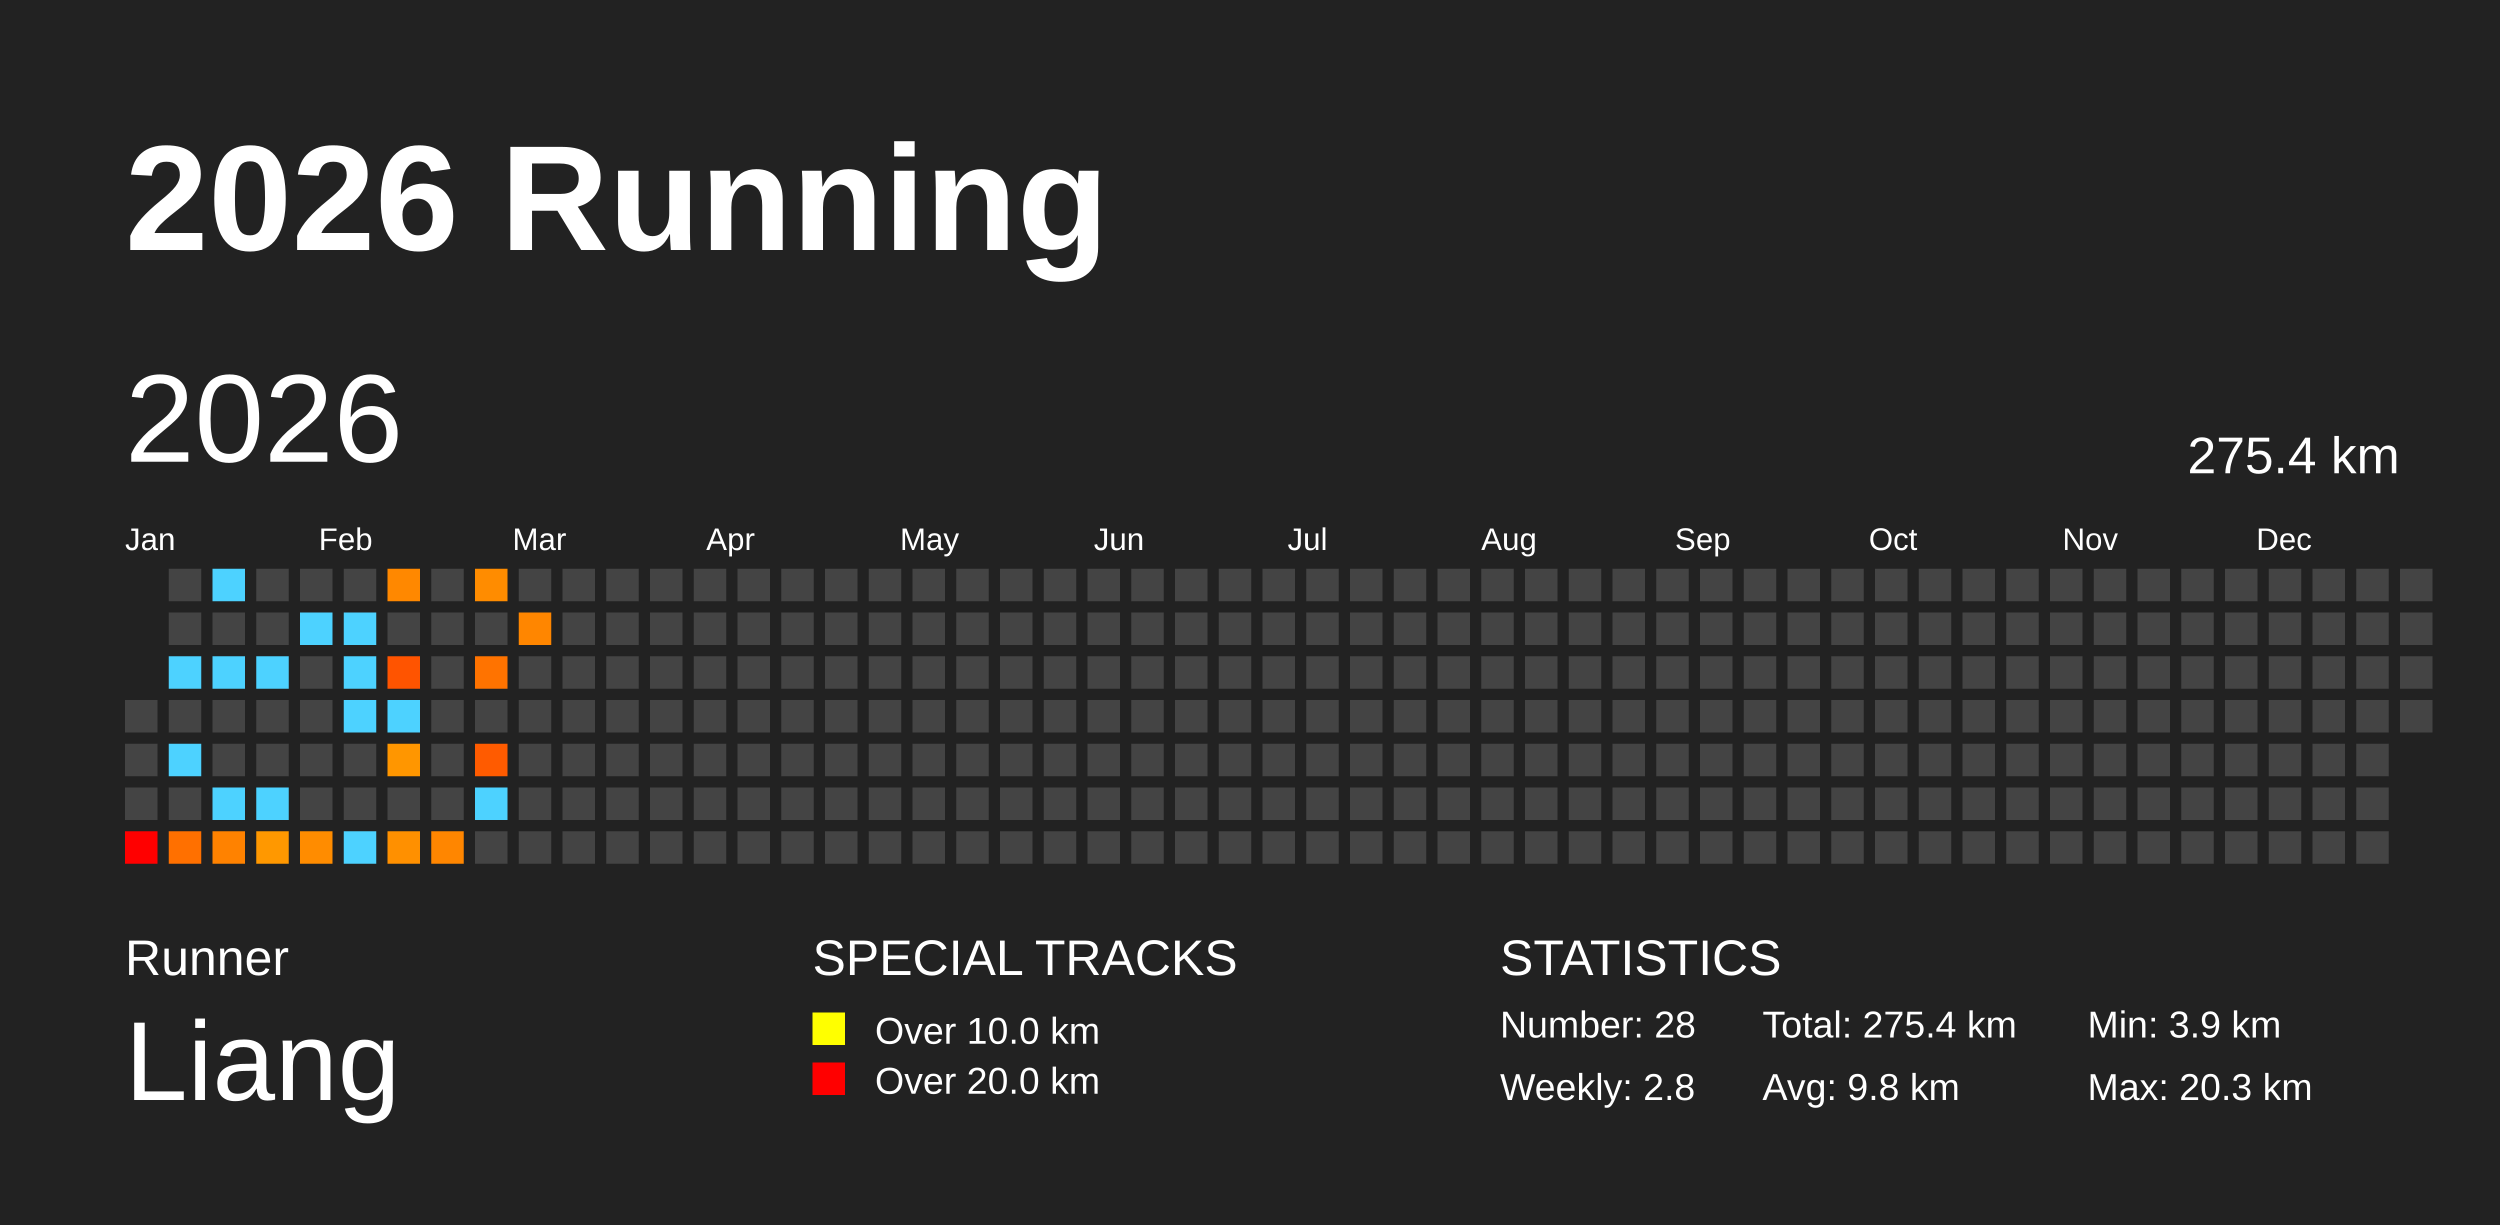
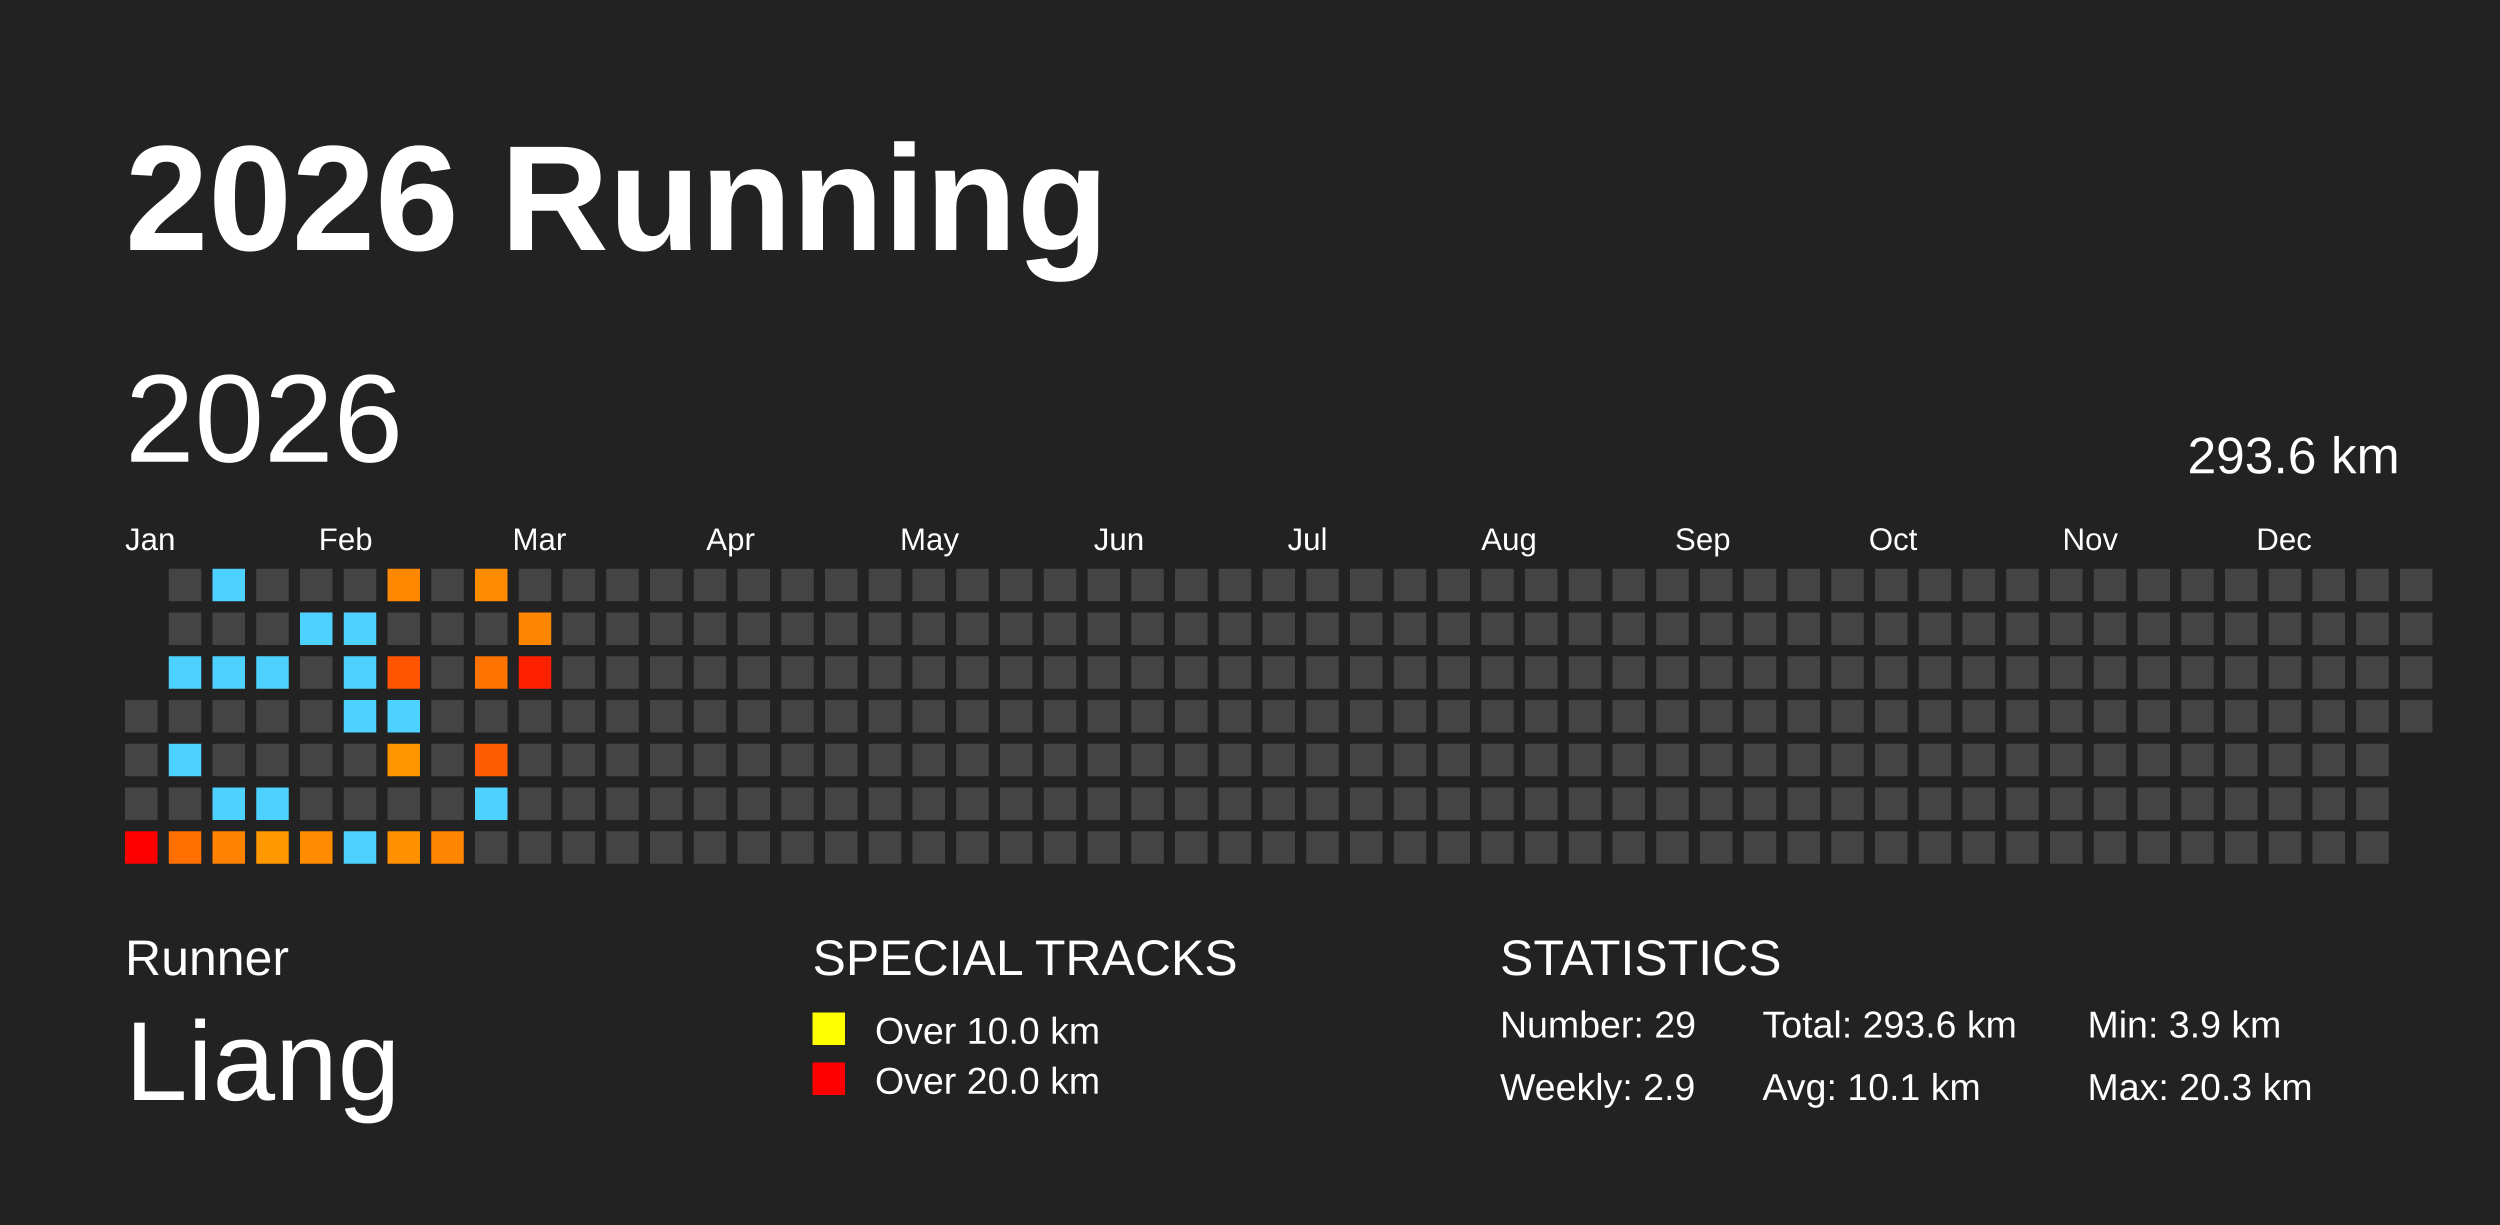
<svg xmlns="http://www.w3.org/2000/svg" baseProfile="full" height="98mm" version="1.1" viewBox="0,0,200,98" width="200mm">
  <defs />
  <rect fill="#222222" height="98" width="200" x="0" y="0" />
  <text fill="#FFFFFF" style="font-size:12px; font-family:Arial; font-weight:bold;" x="10" y="20">2026 Running</text>
  <text fill="#FFFFFF" style="font-size:4px; font-family:Arial" x="10" y="78">Runner</text>
  <text fill="#FFFFFF" style="font-size:9px; font-family:Arial" x="10" y="88">Liang</text>
  <text fill="#FFFFFF" style="font-size:4px; font-family:Arial" x="65" y="78">SPECIAL TRACKS</text>
  <rect fill="yellow" height="2.6" width="2.6" x="65" y="81" />
  <text fill="#FFFFFF" style="font-size:3px; font-family:Arial" x="70" y="83.5">Over 10.0 km</text>
  <rect fill="red" height="2.6" width="2.6" x="65" y="85" />
  <text fill="#FFFFFF" style="font-size:3px; font-family:Arial" x="70" y="87.5">Over 20.0 km</text>
  <text fill="#FFFFFF" style="font-size:4px; font-family:Arial" x="120" y="78">STATISTICS</text>
-   <text fill="#FFFFFF" style="font-size:3px; font-family:Arial" x="120" y="83">Number: 28</text>
-   <text fill="#FFFFFF" style="font-size:3px; font-family:Arial" x="120" y="88">Weekly: 2.8</text>
-   <text fill="#FFFFFF" style="font-size:3px; font-family:Arial" x="141" y="83">Total: 275.4 km</text>
-   <text fill="#FFFFFF" style="font-size:3px; font-family:Arial" x="141" y="88">Avg: 9.8 km</text>
+   <text fill="#FFFFFF" style="font-size:3px; font-family:Arial" x="120" y="83">Number: 29</text>
+   <text fill="#FFFFFF" style="font-size:3px; font-family:Arial" x="120" y="88">Weekly: 2.9</text>
+   <text fill="#FFFFFF" style="font-size:3px; font-family:Arial" x="141" y="83">Total: 293.6 km</text>
+   <text fill="#FFFFFF" style="font-size:3px; font-family:Arial" x="141" y="88">Avg: 10.1 km</text>
  <text fill="#FFFFFF" style="font-size:3px; font-family:Arial" x="167" y="83">Min: 3.9 km</text>
  <text fill="#FFFFFF" style="font-size:3px; font-family:Arial" x="167" y="88">Max: 20.3 km</text>
  <text dominant-baseline="hanging" fill="#FFFFFF" style="font-size:10.0px; font-family:Arial;" x="10" y="30">2026</text>
-   <text dominant-baseline="hanging" fill="#FFFFFF" style="font-size:4.125px; font-family:Arial;" x="175" y="35">275.4 km</text>
+   <text dominant-baseline="hanging" fill="#FFFFFF" style="font-size:4.125px; font-family:Arial;" x="175" y="35">293.6 km</text>
  <text fill="#FFFFFF" style="font-size:2.5px; font-family:Arial" x="10.0" y="44">Jan</text>
  <text fill="#FFFFFF" style="font-size:2.5px; font-family:Arial" x="25.5" y="44">Feb</text>
  <text fill="#FFFFFF" style="font-size:2.5px; font-family:Arial" x="41.0" y="44">Mar</text>
  <text fill="#FFFFFF" style="font-size:2.5px; font-family:Arial" x="56.5" y="44">Apr</text>
  <text fill="#FFFFFF" style="font-size:2.5px; font-family:Arial" x="72.0" y="44">May</text>
  <text fill="#FFFFFF" style="font-size:2.5px; font-family:Arial" x="87.5" y="44">Jun</text>
  <text fill="#FFFFFF" style="font-size:2.5px; font-family:Arial" x="103.0" y="44">Jul</text>
  <text fill="#FFFFFF" style="font-size:2.5px; font-family:Arial" x="118.5" y="44">Aug</text>
  <text fill="#FFFFFF" style="font-size:2.5px; font-family:Arial" x="134.0" y="44">Sep</text>
  <text fill="#FFFFFF" style="font-size:2.5px; font-family:Arial" x="149.5" y="44">Oct</text>
  <text fill="#FFFFFF" style="font-size:2.5px; font-family:Arial" x="165.0" y="44">Nov</text>
  <text fill="#FFFFFF" style="font-size:2.5px; font-family:Arial" x="180.5" y="44">Dec</text>
  <rect fill="#444444" height="2.6" width="2.6" x="10.0" y="56.0" />
  <rect fill="#444444" height="2.6" width="2.6" x="10.0" y="59.5" />
  <rect fill="#444444" height="2.6" width="2.6" x="10.0" y="63.0" />
  <rect fill="red" height="2.6" width="2.6" x="10.0" y="66.5" />
  <rect fill="#444444" height="2.6" width="2.6" x="13.5" y="45.5" />
  <rect fill="#444444" height="2.6" width="2.6" x="13.5" y="49.0" />
  <rect fill="#4dd2ff" height="2.6" width="2.6" x="13.5" y="52.5" />
  <rect fill="#444444" height="2.6" width="2.6" x="13.5" y="56.0" />
  <rect fill="#4dd2ff" height="2.6" width="2.6" x="13.5" y="59.5" />
  <rect fill="#444444" height="2.6" width="2.6" x="13.5" y="63.0" />
  <rect fill="#ff7000" height="2.6" width="2.6" x="13.5" y="66.5" />
  <rect fill="#4dd2ff" height="2.6" width="2.6" x="17.0" y="45.5" />
  <rect fill="#444444" height="2.6" width="2.6" x="17.0" y="49.0" />
  <rect fill="#4dd2ff" height="2.6" width="2.6" x="17.0" y="52.5" />
  <rect fill="#444444" height="2.6" width="2.6" x="17.0" y="56.0" />
  <rect fill="#444444" height="2.6" width="2.6" x="17.0" y="59.5" />
  <rect fill="#4dd2ff" height="2.6" width="2.6" x="17.0" y="63.0" />
  <rect fill="#ff8200" height="2.6" width="2.6" x="17.0" y="66.5" />
  <rect fill="#444444" height="2.6" width="2.6" x="20.5" y="45.5" />
  <rect fill="#444444" height="2.6" width="2.6" x="20.5" y="49.0" />
  <rect fill="#4dd2ff" height="2.6" width="2.6" x="20.5" y="52.5" />
  <rect fill="#444444" height="2.6" width="2.6" x="20.5" y="56.0" />
  <rect fill="#444444" height="2.6" width="2.6" x="20.5" y="59.5" />
  <rect fill="#4dd2ff" height="2.6" width="2.6" x="20.5" y="63.0" />
  <rect fill="#ff9800" height="2.6" width="2.6" x="20.5" y="66.5" />
  <rect fill="#444444" height="2.6" width="2.6" x="24.0" y="45.5" />
  <rect fill="#4dd2ff" height="2.6" width="2.6" x="24.0" y="49.0" />
  <rect fill="#444444" height="2.6" width="2.6" x="24.0" y="52.5" />
  <rect fill="#444444" height="2.6" width="2.6" x="24.0" y="56.0" />
  <rect fill="#444444" height="2.6" width="2.6" x="24.0" y="59.5" />
  <rect fill="#444444" height="2.6" width="2.6" x="24.0" y="63.0" />
  <rect fill="#ff8c00" height="2.6" width="2.6" x="24.0" y="66.5" />
  <rect fill="#444444" height="2.6" width="2.6" x="27.5" y="45.5" />
  <rect fill="#4dd2ff" height="2.6" width="2.6" x="27.5" y="49.0" />
  <rect fill="#4dd2ff" height="2.6" width="2.6" x="27.5" y="52.5" />
  <rect fill="#4dd2ff" height="2.6" width="2.6" x="27.5" y="56.0" />
  <rect fill="#444444" height="2.6" width="2.6" x="27.5" y="59.5" />
  <rect fill="#444444" height="2.6" width="2.6" x="27.5" y="63.0" />
  <rect fill="#4dd2ff" height="2.6" width="2.6" x="27.5" y="66.5" />
  <rect fill="#ff8800" height="2.6" width="2.6" x="31.0" y="45.5" />
  <rect fill="#444444" height="2.6" width="2.6" x="31.0" y="49.0" />
  <rect fill="#ff5400" height="2.6" width="2.6" x="31.0" y="52.5" />
  <rect fill="#4dd2ff" height="2.6" width="2.6" x="31.0" y="56.0" />
  <rect fill="#ff9600" height="2.6" width="2.6" x="31.0" y="59.5" />
  <rect fill="#444444" height="2.6" width="2.6" x="31.0" y="63.0" />
  <rect fill="#ff9000" height="2.6" width="2.6" x="31.0" y="66.5" />
  <rect fill="#444444" height="2.6" width="2.6" x="34.5" y="45.5" />
  <rect fill="#444444" height="2.6" width="2.6" x="34.5" y="49.0" />
  <rect fill="#444444" height="2.6" width="2.6" x="34.5" y="52.5" />
  <rect fill="#444444" height="2.6" width="2.6" x="34.5" y="56.0" />
  <rect fill="#444444" height="2.6" width="2.6" x="34.5" y="59.5" />
  <rect fill="#444444" height="2.6" width="2.6" x="34.5" y="63.0" />
  <rect fill="#ff8600" height="2.6" width="2.6" x="34.5" y="66.5" />
  <rect fill="#ff8c00" height="2.6" width="2.6" x="38.0" y="45.5" />
  <rect fill="#444444" height="2.6" width="2.6" x="38.0" y="49.0" />
  <rect fill="#ff7300" height="2.6" width="2.6" x="38.0" y="52.5" />
  <rect fill="#444444" height="2.6" width="2.6" x="38.0" y="56.0" />
  <rect fill="#ff5b00" height="2.6" width="2.6" x="38.0" y="59.5" />
  <rect fill="#4dd2ff" height="2.6" width="2.6" x="38.0" y="63.0" />
  <rect fill="#444444" height="2.6" width="2.6" x="38.0" y="66.5" />
  <rect fill="#444444" height="2.6" width="2.6" x="41.5" y="45.5" />
  <rect fill="#ff8600" height="2.6" width="2.6" x="41.5" y="49.0" />
-   <rect fill="#444444" height="2.6" width="2.6" x="41.5" y="52.5" />
+   <rect fill="#ff2000" height="2.6" width="2.6" x="41.5" y="52.5" />
  <rect fill="#444444" height="2.6" width="2.6" x="41.5" y="56.0" />
  <rect fill="#444444" height="2.6" width="2.6" x="41.5" y="59.5" />
  <rect fill="#444444" height="2.6" width="2.6" x="41.5" y="63.0" />
  <rect fill="#444444" height="2.6" width="2.6" x="41.5" y="66.5" />
  <rect fill="#444444" height="2.6" width="2.6" x="45.0" y="45.5" />
  <rect fill="#444444" height="2.6" width="2.6" x="45.0" y="49.0" />
  <rect fill="#444444" height="2.6" width="2.6" x="45.0" y="52.5" />
  <rect fill="#444444" height="2.6" width="2.6" x="45.0" y="56.0" />
  <rect fill="#444444" height="2.6" width="2.6" x="45.0" y="59.5" />
  <rect fill="#444444" height="2.6" width="2.6" x="45.0" y="63.0" />
  <rect fill="#444444" height="2.6" width="2.6" x="45.0" y="66.5" />
  <rect fill="#444444" height="2.6" width="2.6" x="48.5" y="45.5" />
  <rect fill="#444444" height="2.6" width="2.6" x="48.5" y="49.0" />
  <rect fill="#444444" height="2.6" width="2.6" x="48.5" y="52.5" />
  <rect fill="#444444" height="2.6" width="2.6" x="48.5" y="56.0" />
  <rect fill="#444444" height="2.6" width="2.6" x="48.5" y="59.5" />
  <rect fill="#444444" height="2.6" width="2.6" x="48.5" y="63.0" />
  <rect fill="#444444" height="2.6" width="2.6" x="48.5" y="66.5" />
  <rect fill="#444444" height="2.6" width="2.6" x="52.0" y="45.5" />
  <rect fill="#444444" height="2.6" width="2.6" x="52.0" y="49.0" />
  <rect fill="#444444" height="2.6" width="2.6" x="52.0" y="52.5" />
  <rect fill="#444444" height="2.6" width="2.6" x="52.0" y="56.0" />
  <rect fill="#444444" height="2.6" width="2.6" x="52.0" y="59.5" />
  <rect fill="#444444" height="2.6" width="2.6" x="52.0" y="63.0" />
  <rect fill="#444444" height="2.6" width="2.6" x="52.0" y="66.5" />
  <rect fill="#444444" height="2.6" width="2.6" x="55.5" y="45.5" />
  <rect fill="#444444" height="2.6" width="2.6" x="55.5" y="49.0" />
  <rect fill="#444444" height="2.6" width="2.6" x="55.5" y="52.5" />
  <rect fill="#444444" height="2.6" width="2.6" x="55.5" y="56.0" />
  <rect fill="#444444" height="2.6" width="2.6" x="55.5" y="59.5" />
  <rect fill="#444444" height="2.6" width="2.6" x="55.5" y="63.0" />
  <rect fill="#444444" height="2.6" width="2.6" x="55.5" y="66.5" />
  <rect fill="#444444" height="2.6" width="2.6" x="59.0" y="45.5" />
  <rect fill="#444444" height="2.6" width="2.6" x="59.0" y="49.0" />
  <rect fill="#444444" height="2.6" width="2.6" x="59.0" y="52.5" />
  <rect fill="#444444" height="2.6" width="2.6" x="59.0" y="56.0" />
  <rect fill="#444444" height="2.6" width="2.6" x="59.0" y="59.5" />
  <rect fill="#444444" height="2.6" width="2.6" x="59.0" y="63.0" />
  <rect fill="#444444" height="2.6" width="2.6" x="59.0" y="66.5" />
  <rect fill="#444444" height="2.6" width="2.6" x="62.5" y="45.5" />
  <rect fill="#444444" height="2.6" width="2.6" x="62.5" y="49.0" />
  <rect fill="#444444" height="2.6" width="2.6" x="62.5" y="52.5" />
  <rect fill="#444444" height="2.6" width="2.6" x="62.5" y="56.0" />
  <rect fill="#444444" height="2.6" width="2.6" x="62.5" y="59.5" />
  <rect fill="#444444" height="2.6" width="2.6" x="62.5" y="63.0" />
  <rect fill="#444444" height="2.6" width="2.6" x="62.5" y="66.5" />
  <rect fill="#444444" height="2.6" width="2.6" x="66.0" y="45.5" />
  <rect fill="#444444" height="2.6" width="2.6" x="66.0" y="49.0" />
  <rect fill="#444444" height="2.6" width="2.6" x="66.0" y="52.5" />
  <rect fill="#444444" height="2.6" width="2.6" x="66.0" y="56.0" />
  <rect fill="#444444" height="2.6" width="2.6" x="66.0" y="59.5" />
  <rect fill="#444444" height="2.6" width="2.6" x="66.0" y="63.0" />
  <rect fill="#444444" height="2.6" width="2.6" x="66.0" y="66.5" />
  <rect fill="#444444" height="2.6" width="2.6" x="69.5" y="45.5" />
  <rect fill="#444444" height="2.6" width="2.6" x="69.5" y="49.0" />
  <rect fill="#444444" height="2.6" width="2.6" x="69.5" y="52.5" />
  <rect fill="#444444" height="2.6" width="2.6" x="69.5" y="56.0" />
  <rect fill="#444444" height="2.6" width="2.6" x="69.5" y="59.5" />
  <rect fill="#444444" height="2.6" width="2.6" x="69.5" y="63.0" />
  <rect fill="#444444" height="2.6" width="2.6" x="69.5" y="66.5" />
  <rect fill="#444444" height="2.6" width="2.6" x="73.0" y="45.5" />
  <rect fill="#444444" height="2.6" width="2.6" x="73.0" y="49.0" />
  <rect fill="#444444" height="2.6" width="2.6" x="73.0" y="52.5" />
  <rect fill="#444444" height="2.6" width="2.6" x="73.0" y="56.0" />
  <rect fill="#444444" height="2.6" width="2.6" x="73.0" y="59.5" />
  <rect fill="#444444" height="2.6" width="2.6" x="73.0" y="63.0" />
  <rect fill="#444444" height="2.6" width="2.6" x="73.0" y="66.5" />
  <rect fill="#444444" height="2.6" width="2.6" x="76.5" y="45.5" />
  <rect fill="#444444" height="2.6" width="2.6" x="76.5" y="49.0" />
  <rect fill="#444444" height="2.6" width="2.6" x="76.5" y="52.5" />
  <rect fill="#444444" height="2.6" width="2.6" x="76.5" y="56.0" />
  <rect fill="#444444" height="2.6" width="2.6" x="76.5" y="59.5" />
  <rect fill="#444444" height="2.6" width="2.6" x="76.5" y="63.0" />
  <rect fill="#444444" height="2.6" width="2.6" x="76.5" y="66.5" />
  <rect fill="#444444" height="2.6" width="2.6" x="80.0" y="45.5" />
  <rect fill="#444444" height="2.6" width="2.6" x="80.0" y="49.0" />
  <rect fill="#444444" height="2.6" width="2.6" x="80.0" y="52.5" />
  <rect fill="#444444" height="2.6" width="2.6" x="80.0" y="56.0" />
  <rect fill="#444444" height="2.6" width="2.6" x="80.0" y="59.5" />
  <rect fill="#444444" height="2.6" width="2.6" x="80.0" y="63.0" />
  <rect fill="#444444" height="2.6" width="2.6" x="80.0" y="66.5" />
  <rect fill="#444444" height="2.6" width="2.6" x="83.5" y="45.5" />
  <rect fill="#444444" height="2.6" width="2.6" x="83.5" y="49.0" />
  <rect fill="#444444" height="2.6" width="2.6" x="83.5" y="52.5" />
  <rect fill="#444444" height="2.6" width="2.6" x="83.5" y="56.0" />
  <rect fill="#444444" height="2.6" width="2.6" x="83.5" y="59.5" />
  <rect fill="#444444" height="2.6" width="2.6" x="83.5" y="63.0" />
  <rect fill="#444444" height="2.6" width="2.6" x="83.5" y="66.5" />
  <rect fill="#444444" height="2.6" width="2.6" x="87.0" y="45.5" />
  <rect fill="#444444" height="2.6" width="2.6" x="87.0" y="49.0" />
  <rect fill="#444444" height="2.6" width="2.6" x="87.0" y="52.5" />
  <rect fill="#444444" height="2.6" width="2.6" x="87.0" y="56.0" />
  <rect fill="#444444" height="2.6" width="2.6" x="87.0" y="59.5" />
  <rect fill="#444444" height="2.6" width="2.6" x="87.0" y="63.0" />
  <rect fill="#444444" height="2.6" width="2.6" x="87.0" y="66.5" />
  <rect fill="#444444" height="2.6" width="2.6" x="90.5" y="45.5" />
  <rect fill="#444444" height="2.6" width="2.6" x="90.5" y="49.0" />
  <rect fill="#444444" height="2.6" width="2.6" x="90.5" y="52.5" />
  <rect fill="#444444" height="2.6" width="2.6" x="90.5" y="56.0" />
  <rect fill="#444444" height="2.6" width="2.6" x="90.5" y="59.5" />
  <rect fill="#444444" height="2.6" width="2.6" x="90.5" y="63.0" />
  <rect fill="#444444" height="2.6" width="2.6" x="90.5" y="66.5" />
  <rect fill="#444444" height="2.6" width="2.6" x="94.0" y="45.5" />
  <rect fill="#444444" height="2.6" width="2.6" x="94.0" y="49.0" />
  <rect fill="#444444" height="2.6" width="2.6" x="94.0" y="52.5" />
  <rect fill="#444444" height="2.6" width="2.6" x="94.0" y="56.0" />
  <rect fill="#444444" height="2.6" width="2.6" x="94.0" y="59.5" />
  <rect fill="#444444" height="2.6" width="2.6" x="94.0" y="63.0" />
  <rect fill="#444444" height="2.6" width="2.6" x="94.0" y="66.5" />
  <rect fill="#444444" height="2.6" width="2.6" x="97.5" y="45.5" />
  <rect fill="#444444" height="2.6" width="2.6" x="97.5" y="49.0" />
  <rect fill="#444444" height="2.6" width="2.6" x="97.5" y="52.5" />
  <rect fill="#444444" height="2.6" width="2.6" x="97.5" y="56.0" />
  <rect fill="#444444" height="2.6" width="2.6" x="97.5" y="59.5" />
  <rect fill="#444444" height="2.6" width="2.6" x="97.5" y="63.0" />
  <rect fill="#444444" height="2.6" width="2.6" x="97.5" y="66.5" />
  <rect fill="#444444" height="2.6" width="2.6" x="101.0" y="45.5" />
  <rect fill="#444444" height="2.6" width="2.6" x="101.0" y="49.0" />
  <rect fill="#444444" height="2.6" width="2.6" x="101.0" y="52.5" />
  <rect fill="#444444" height="2.6" width="2.6" x="101.0" y="56.0" />
  <rect fill="#444444" height="2.6" width="2.6" x="101.0" y="59.5" />
  <rect fill="#444444" height="2.6" width="2.6" x="101.0" y="63.0" />
  <rect fill="#444444" height="2.6" width="2.6" x="101.0" y="66.5" />
  <rect fill="#444444" height="2.6" width="2.6" x="104.5" y="45.5" />
  <rect fill="#444444" height="2.6" width="2.6" x="104.5" y="49.0" />
  <rect fill="#444444" height="2.6" width="2.6" x="104.5" y="52.5" />
  <rect fill="#444444" height="2.6" width="2.6" x="104.5" y="56.0" />
  <rect fill="#444444" height="2.6" width="2.6" x="104.5" y="59.5" />
  <rect fill="#444444" height="2.6" width="2.6" x="104.5" y="63.0" />
  <rect fill="#444444" height="2.6" width="2.6" x="104.5" y="66.5" />
  <rect fill="#444444" height="2.6" width="2.6" x="108.0" y="45.5" />
  <rect fill="#444444" height="2.6" width="2.6" x="108.0" y="49.0" />
  <rect fill="#444444" height="2.6" width="2.6" x="108.0" y="52.5" />
  <rect fill="#444444" height="2.6" width="2.6" x="108.0" y="56.0" />
  <rect fill="#444444" height="2.6" width="2.6" x="108.0" y="59.5" />
  <rect fill="#444444" height="2.6" width="2.6" x="108.0" y="63.0" />
  <rect fill="#444444" height="2.6" width="2.6" x="108.0" y="66.5" />
  <rect fill="#444444" height="2.6" width="2.6" x="111.5" y="45.5" />
  <rect fill="#444444" height="2.6" width="2.6" x="111.5" y="49.0" />
  <rect fill="#444444" height="2.6" width="2.6" x="111.5" y="52.5" />
  <rect fill="#444444" height="2.6" width="2.6" x="111.5" y="56.0" />
  <rect fill="#444444" height="2.6" width="2.6" x="111.5" y="59.5" />
  <rect fill="#444444" height="2.6" width="2.6" x="111.5" y="63.0" />
  <rect fill="#444444" height="2.6" width="2.6" x="111.5" y="66.5" />
  <rect fill="#444444" height="2.6" width="2.6" x="115.0" y="45.5" />
  <rect fill="#444444" height="2.6" width="2.6" x="115.0" y="49.0" />
  <rect fill="#444444" height="2.6" width="2.6" x="115.0" y="52.5" />
  <rect fill="#444444" height="2.6" width="2.6" x="115.0" y="56.0" />
  <rect fill="#444444" height="2.6" width="2.6" x="115.0" y="59.5" />
  <rect fill="#444444" height="2.6" width="2.6" x="115.0" y="63.0" />
  <rect fill="#444444" height="2.6" width="2.6" x="115.0" y="66.5" />
  <rect fill="#444444" height="2.6" width="2.6" x="118.5" y="45.5" />
  <rect fill="#444444" height="2.6" width="2.6" x="118.5" y="49.0" />
  <rect fill="#444444" height="2.6" width="2.6" x="118.5" y="52.5" />
  <rect fill="#444444" height="2.6" width="2.6" x="118.5" y="56.0" />
  <rect fill="#444444" height="2.6" width="2.6" x="118.5" y="59.5" />
  <rect fill="#444444" height="2.6" width="2.6" x="118.5" y="63.0" />
  <rect fill="#444444" height="2.6" width="2.6" x="118.5" y="66.5" />
  <rect fill="#444444" height="2.6" width="2.6" x="122.0" y="45.5" />
  <rect fill="#444444" height="2.6" width="2.6" x="122.0" y="49.0" />
  <rect fill="#444444" height="2.6" width="2.6" x="122.0" y="52.5" />
  <rect fill="#444444" height="2.6" width="2.6" x="122.0" y="56.0" />
  <rect fill="#444444" height="2.6" width="2.6" x="122.0" y="59.5" />
  <rect fill="#444444" height="2.6" width="2.6" x="122.0" y="63.0" />
  <rect fill="#444444" height="2.6" width="2.6" x="122.0" y="66.5" />
  <rect fill="#444444" height="2.6" width="2.6" x="125.5" y="45.5" />
  <rect fill="#444444" height="2.6" width="2.6" x="125.5" y="49.0" />
  <rect fill="#444444" height="2.6" width="2.6" x="125.5" y="52.5" />
  <rect fill="#444444" height="2.6" width="2.6" x="125.5" y="56.0" />
  <rect fill="#444444" height="2.6" width="2.6" x="125.5" y="59.5" />
  <rect fill="#444444" height="2.6" width="2.6" x="125.5" y="63.0" />
  <rect fill="#444444" height="2.6" width="2.6" x="125.5" y="66.5" />
  <rect fill="#444444" height="2.6" width="2.6" x="129.0" y="45.5" />
  <rect fill="#444444" height="2.6" width="2.6" x="129.0" y="49.0" />
  <rect fill="#444444" height="2.6" width="2.6" x="129.0" y="52.5" />
  <rect fill="#444444" height="2.6" width="2.6" x="129.0" y="56.0" />
  <rect fill="#444444" height="2.6" width="2.6" x="129.0" y="59.5" />
  <rect fill="#444444" height="2.6" width="2.6" x="129.0" y="63.0" />
  <rect fill="#444444" height="2.6" width="2.6" x="129.0" y="66.5" />
  <rect fill="#444444" height="2.6" width="2.6" x="132.5" y="45.5" />
  <rect fill="#444444" height="2.6" width="2.6" x="132.5" y="49.0" />
  <rect fill="#444444" height="2.6" width="2.6" x="132.5" y="52.5" />
  <rect fill="#444444" height="2.6" width="2.6" x="132.5" y="56.0" />
  <rect fill="#444444" height="2.6" width="2.6" x="132.5" y="59.5" />
  <rect fill="#444444" height="2.6" width="2.6" x="132.5" y="63.0" />
  <rect fill="#444444" height="2.6" width="2.6" x="132.5" y="66.5" />
  <rect fill="#444444" height="2.6" width="2.6" x="136.0" y="45.5" />
  <rect fill="#444444" height="2.6" width="2.6" x="136.0" y="49.0" />
  <rect fill="#444444" height="2.6" width="2.6" x="136.0" y="52.5" />
  <rect fill="#444444" height="2.6" width="2.6" x="136.0" y="56.0" />
  <rect fill="#444444" height="2.6" width="2.6" x="136.0" y="59.5" />
  <rect fill="#444444" height="2.6" width="2.6" x="136.0" y="63.0" />
  <rect fill="#444444" height="2.6" width="2.6" x="136.0" y="66.5" />
  <rect fill="#444444" height="2.6" width="2.6" x="139.5" y="45.5" />
  <rect fill="#444444" height="2.6" width="2.6" x="139.5" y="49.0" />
  <rect fill="#444444" height="2.6" width="2.6" x="139.5" y="52.5" />
  <rect fill="#444444" height="2.6" width="2.6" x="139.5" y="56.0" />
  <rect fill="#444444" height="2.6" width="2.6" x="139.5" y="59.5" />
  <rect fill="#444444" height="2.6" width="2.6" x="139.5" y="63.0" />
  <rect fill="#444444" height="2.6" width="2.6" x="139.5" y="66.5" />
  <rect fill="#444444" height="2.6" width="2.6" x="143.0" y="45.5" />
  <rect fill="#444444" height="2.6" width="2.6" x="143.0" y="49.0" />
  <rect fill="#444444" height="2.6" width="2.6" x="143.0" y="52.5" />
  <rect fill="#444444" height="2.6" width="2.6" x="143.0" y="56.0" />
  <rect fill="#444444" height="2.6" width="2.6" x="143.0" y="59.5" />
  <rect fill="#444444" height="2.6" width="2.6" x="143.0" y="63.0" />
  <rect fill="#444444" height="2.6" width="2.6" x="143.0" y="66.5" />
  <rect fill="#444444" height="2.6" width="2.6" x="146.5" y="45.5" />
  <rect fill="#444444" height="2.6" width="2.6" x="146.5" y="49.0" />
  <rect fill="#444444" height="2.6" width="2.6" x="146.5" y="52.5" />
  <rect fill="#444444" height="2.6" width="2.6" x="146.5" y="56.0" />
  <rect fill="#444444" height="2.6" width="2.6" x="146.5" y="59.5" />
  <rect fill="#444444" height="2.6" width="2.6" x="146.5" y="63.0" />
  <rect fill="#444444" height="2.6" width="2.6" x="146.5" y="66.5" />
  <rect fill="#444444" height="2.6" width="2.6" x="150.0" y="45.5" />
  <rect fill="#444444" height="2.6" width="2.6" x="150.0" y="49.0" />
  <rect fill="#444444" height="2.6" width="2.6" x="150.0" y="52.5" />
  <rect fill="#444444" height="2.6" width="2.6" x="150.0" y="56.0" />
  <rect fill="#444444" height="2.6" width="2.6" x="150.0" y="59.5" />
  <rect fill="#444444" height="2.6" width="2.6" x="150.0" y="63.0" />
  <rect fill="#444444" height="2.6" width="2.6" x="150.0" y="66.5" />
  <rect fill="#444444" height="2.6" width="2.6" x="153.5" y="45.5" />
  <rect fill="#444444" height="2.6" width="2.6" x="153.5" y="49.0" />
  <rect fill="#444444" height="2.6" width="2.6" x="153.5" y="52.5" />
  <rect fill="#444444" height="2.6" width="2.6" x="153.5" y="56.0" />
  <rect fill="#444444" height="2.6" width="2.6" x="153.5" y="59.5" />
  <rect fill="#444444" height="2.6" width="2.6" x="153.5" y="63.0" />
  <rect fill="#444444" height="2.6" width="2.6" x="153.5" y="66.5" />
  <rect fill="#444444" height="2.6" width="2.6" x="157.0" y="45.5" />
  <rect fill="#444444" height="2.6" width="2.6" x="157.0" y="49.0" />
  <rect fill="#444444" height="2.6" width="2.6" x="157.0" y="52.5" />
  <rect fill="#444444" height="2.6" width="2.6" x="157.0" y="56.0" />
  <rect fill="#444444" height="2.6" width="2.6" x="157.0" y="59.5" />
  <rect fill="#444444" height="2.6" width="2.6" x="157.0" y="63.0" />
  <rect fill="#444444" height="2.6" width="2.6" x="157.0" y="66.5" />
  <rect fill="#444444" height="2.6" width="2.6" x="160.5" y="45.5" />
  <rect fill="#444444" height="2.6" width="2.6" x="160.5" y="49.0" />
  <rect fill="#444444" height="2.6" width="2.6" x="160.5" y="52.5" />
  <rect fill="#444444" height="2.6" width="2.6" x="160.5" y="56.0" />
  <rect fill="#444444" height="2.6" width="2.6" x="160.5" y="59.5" />
  <rect fill="#444444" height="2.6" width="2.6" x="160.5" y="63.0" />
  <rect fill="#444444" height="2.6" width="2.6" x="160.5" y="66.5" />
  <rect fill="#444444" height="2.6" width="2.6" x="164.0" y="45.5" />
  <rect fill="#444444" height="2.6" width="2.6" x="164.0" y="49.0" />
  <rect fill="#444444" height="2.6" width="2.6" x="164.0" y="52.5" />
  <rect fill="#444444" height="2.6" width="2.6" x="164.0" y="56.0" />
  <rect fill="#444444" height="2.6" width="2.6" x="164.0" y="59.5" />
  <rect fill="#444444" height="2.6" width="2.6" x="164.0" y="63.0" />
  <rect fill="#444444" height="2.6" width="2.6" x="164.0" y="66.5" />
  <rect fill="#444444" height="2.6" width="2.6" x="167.5" y="45.5" />
  <rect fill="#444444" height="2.6" width="2.6" x="167.5" y="49.0" />
  <rect fill="#444444" height="2.6" width="2.6" x="167.5" y="52.5" />
  <rect fill="#444444" height="2.6" width="2.6" x="167.5" y="56.0" />
  <rect fill="#444444" height="2.6" width="2.6" x="167.5" y="59.5" />
  <rect fill="#444444" height="2.6" width="2.6" x="167.5" y="63.0" />
  <rect fill="#444444" height="2.6" width="2.6" x="167.5" y="66.5" />
  <rect fill="#444444" height="2.6" width="2.6" x="171.0" y="45.5" />
  <rect fill="#444444" height="2.6" width="2.6" x="171.0" y="49.0" />
  <rect fill="#444444" height="2.6" width="2.6" x="171.0" y="52.5" />
  <rect fill="#444444" height="2.6" width="2.6" x="171.0" y="56.0" />
  <rect fill="#444444" height="2.6" width="2.6" x="171.0" y="59.5" />
  <rect fill="#444444" height="2.6" width="2.6" x="171.0" y="63.0" />
  <rect fill="#444444" height="2.6" width="2.6" x="171.0" y="66.5" />
  <rect fill="#444444" height="2.6" width="2.6" x="174.5" y="45.5" />
  <rect fill="#444444" height="2.6" width="2.6" x="174.5" y="49.0" />
  <rect fill="#444444" height="2.6" width="2.6" x="174.5" y="52.5" />
  <rect fill="#444444" height="2.6" width="2.6" x="174.5" y="56.0" />
  <rect fill="#444444" height="2.6" width="2.6" x="174.5" y="59.5" />
  <rect fill="#444444" height="2.6" width="2.6" x="174.5" y="63.0" />
  <rect fill="#444444" height="2.6" width="2.6" x="174.5" y="66.5" />
  <rect fill="#444444" height="2.6" width="2.6" x="178.0" y="45.5" />
  <rect fill="#444444" height="2.6" width="2.6" x="178.0" y="49.0" />
  <rect fill="#444444" height="2.6" width="2.6" x="178.0" y="52.5" />
  <rect fill="#444444" height="2.6" width="2.6" x="178.0" y="56.0" />
  <rect fill="#444444" height="2.6" width="2.6" x="178.0" y="59.5" />
  <rect fill="#444444" height="2.6" width="2.6" x="178.0" y="63.0" />
  <rect fill="#444444" height="2.6" width="2.6" x="178.0" y="66.5" />
  <rect fill="#444444" height="2.6" width="2.6" x="181.5" y="45.5" />
  <rect fill="#444444" height="2.6" width="2.6" x="181.5" y="49.0" />
  <rect fill="#444444" height="2.6" width="2.6" x="181.5" y="52.5" />
  <rect fill="#444444" height="2.6" width="2.6" x="181.5" y="56.0" />
  <rect fill="#444444" height="2.6" width="2.6" x="181.5" y="59.5" />
  <rect fill="#444444" height="2.6" width="2.6" x="181.5" y="63.0" />
  <rect fill="#444444" height="2.6" width="2.6" x="181.5" y="66.5" />
  <rect fill="#444444" height="2.6" width="2.6" x="185.0" y="45.5" />
  <rect fill="#444444" height="2.6" width="2.6" x="185.0" y="49.0" />
  <rect fill="#444444" height="2.6" width="2.6" x="185.0" y="52.5" />
  <rect fill="#444444" height="2.6" width="2.6" x="185.0" y="56.0" />
  <rect fill="#444444" height="2.6" width="2.6" x="185.0" y="59.5" />
  <rect fill="#444444" height="2.6" width="2.6" x="185.0" y="63.0" />
  <rect fill="#444444" height="2.6" width="2.6" x="185.0" y="66.5" />
  <rect fill="#444444" height="2.6" width="2.6" x="188.5" y="45.5" />
  <rect fill="#444444" height="2.6" width="2.6" x="188.5" y="49.0" />
  <rect fill="#444444" height="2.6" width="2.6" x="188.5" y="52.5" />
  <rect fill="#444444" height="2.6" width="2.6" x="188.5" y="56.0" />
  <rect fill="#444444" height="2.6" width="2.6" x="188.5" y="59.5" />
  <rect fill="#444444" height="2.6" width="2.6" x="188.5" y="63.0" />
  <rect fill="#444444" height="2.6" width="2.6" x="188.5" y="66.5" />
  <rect fill="#444444" height="2.6" width="2.6" x="192.0" y="45.5" />
  <rect fill="#444444" height="2.6" width="2.6" x="192.0" y="49.0" />
  <rect fill="#444444" height="2.6" width="2.6" x="192.0" y="52.5" />
  <rect fill="#444444" height="2.6" width="2.6" x="192.0" y="56.0" />
</svg>
